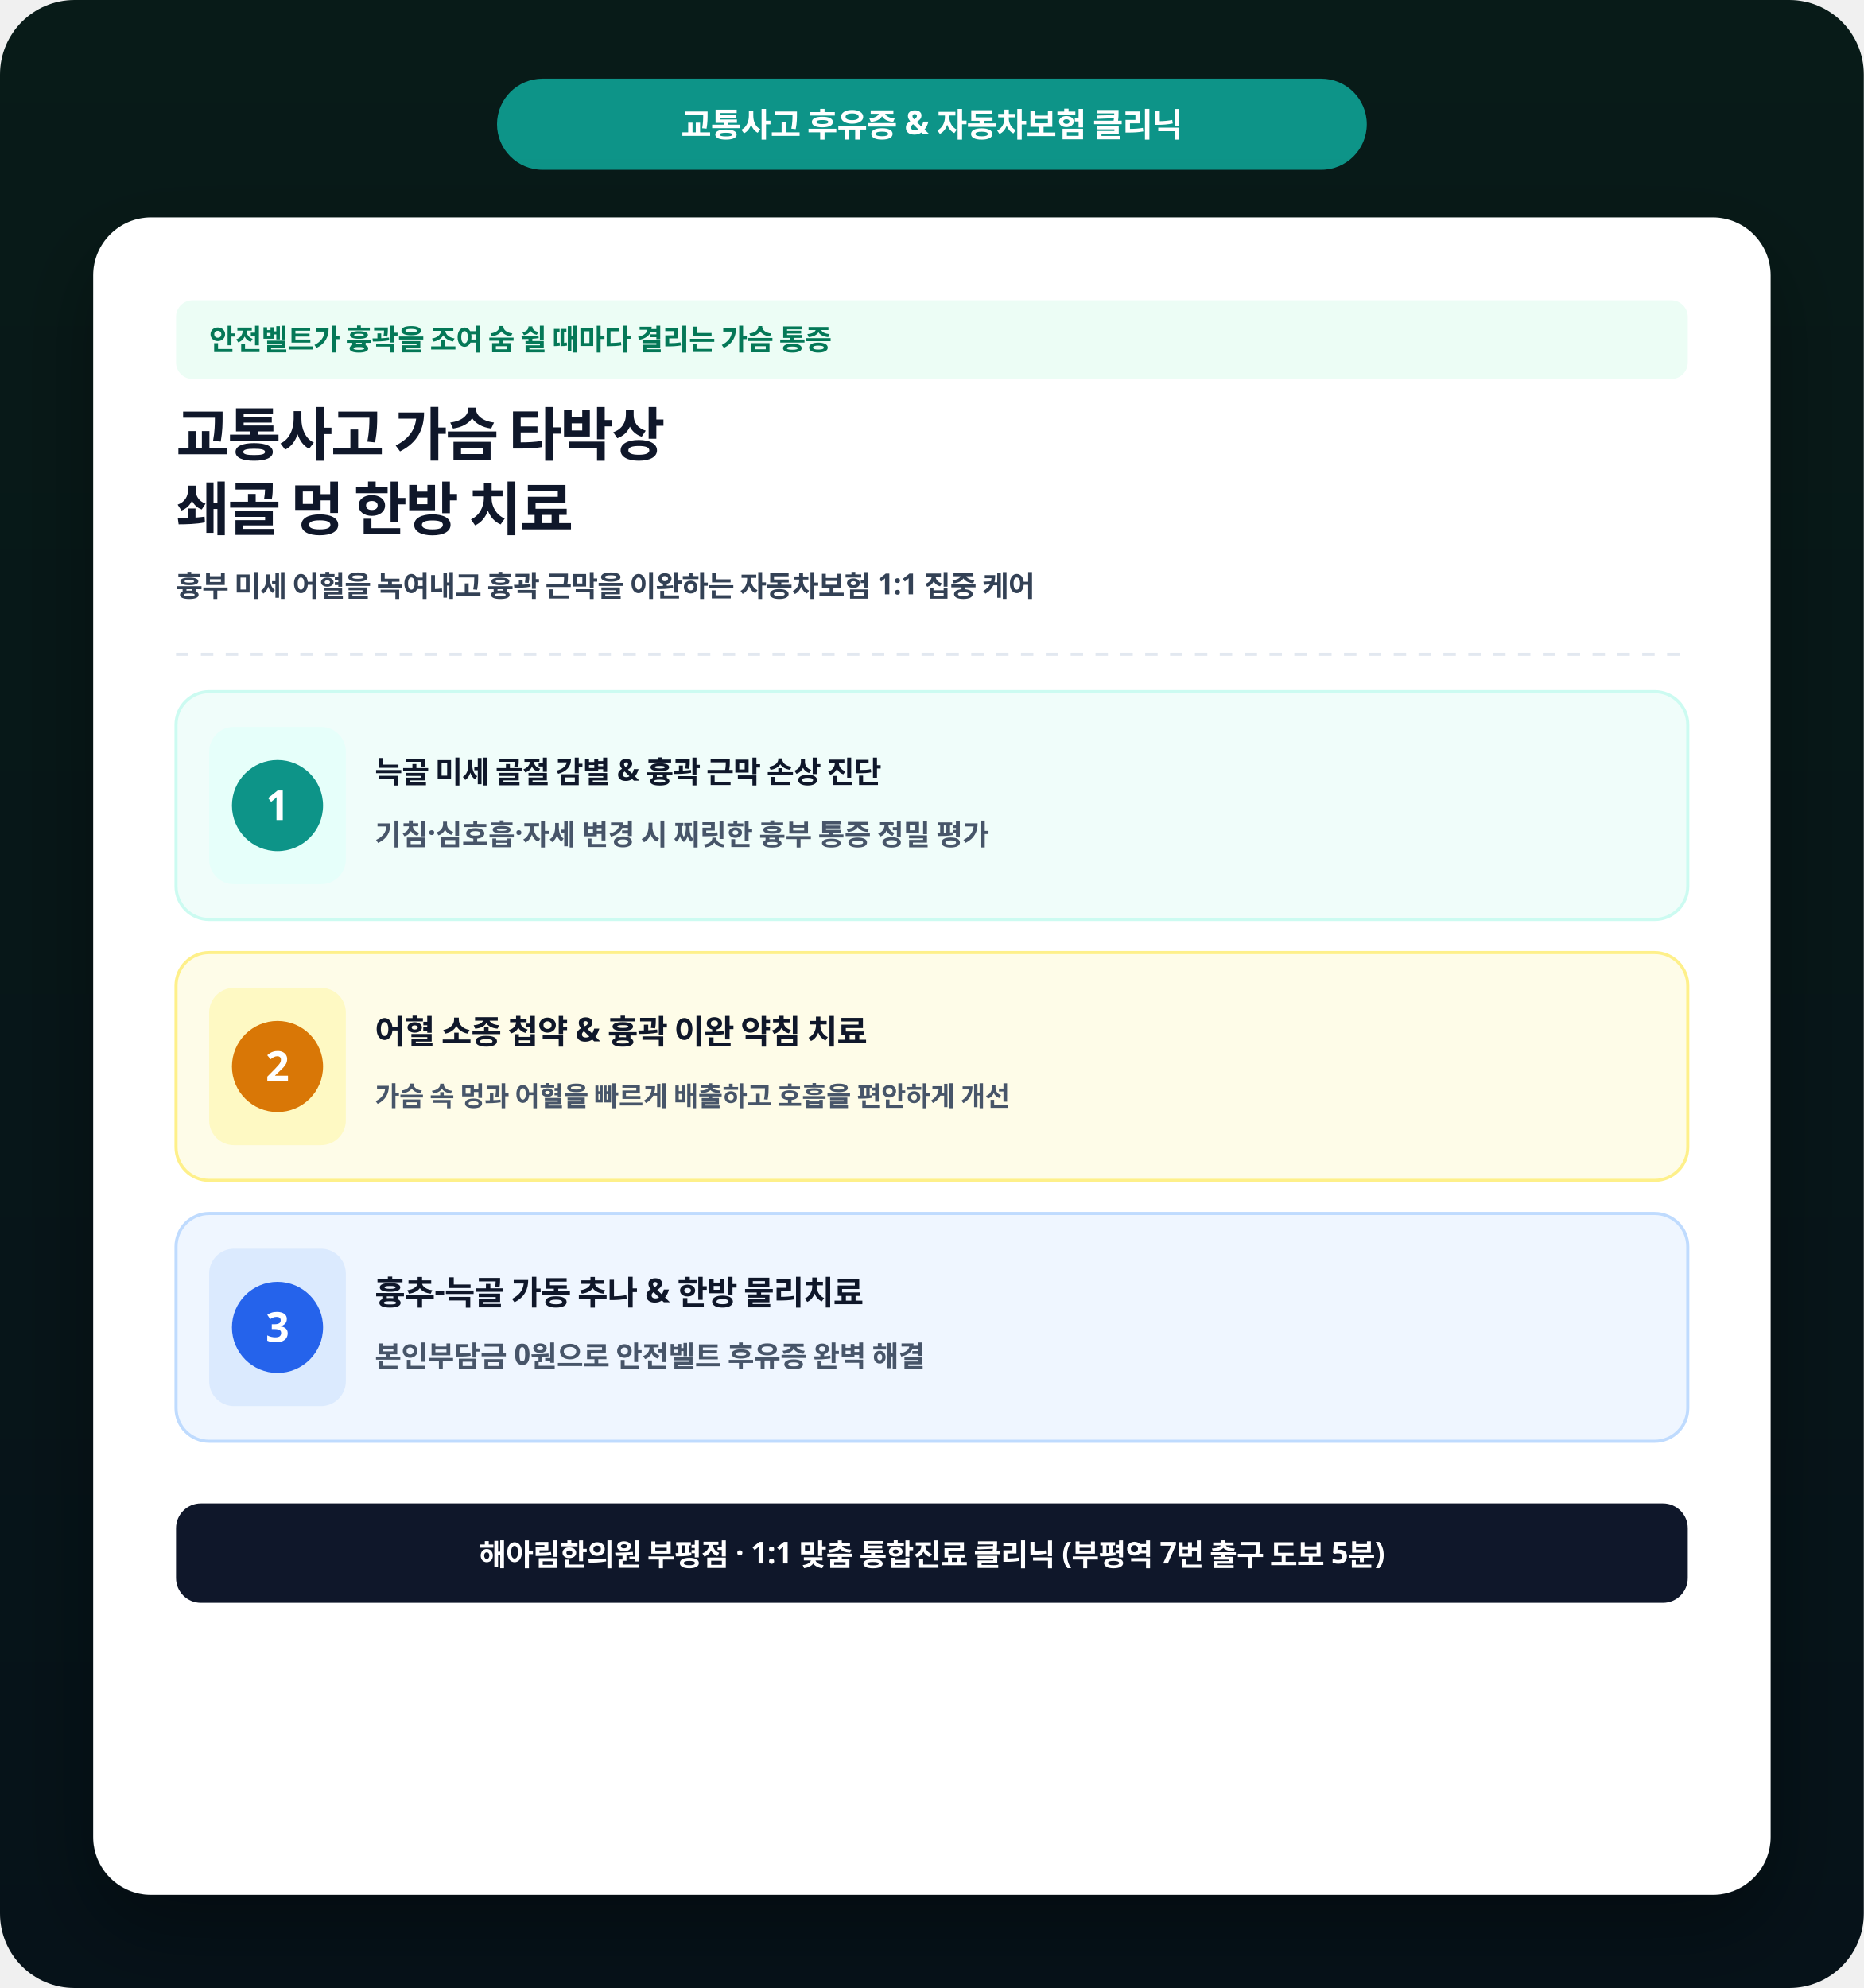
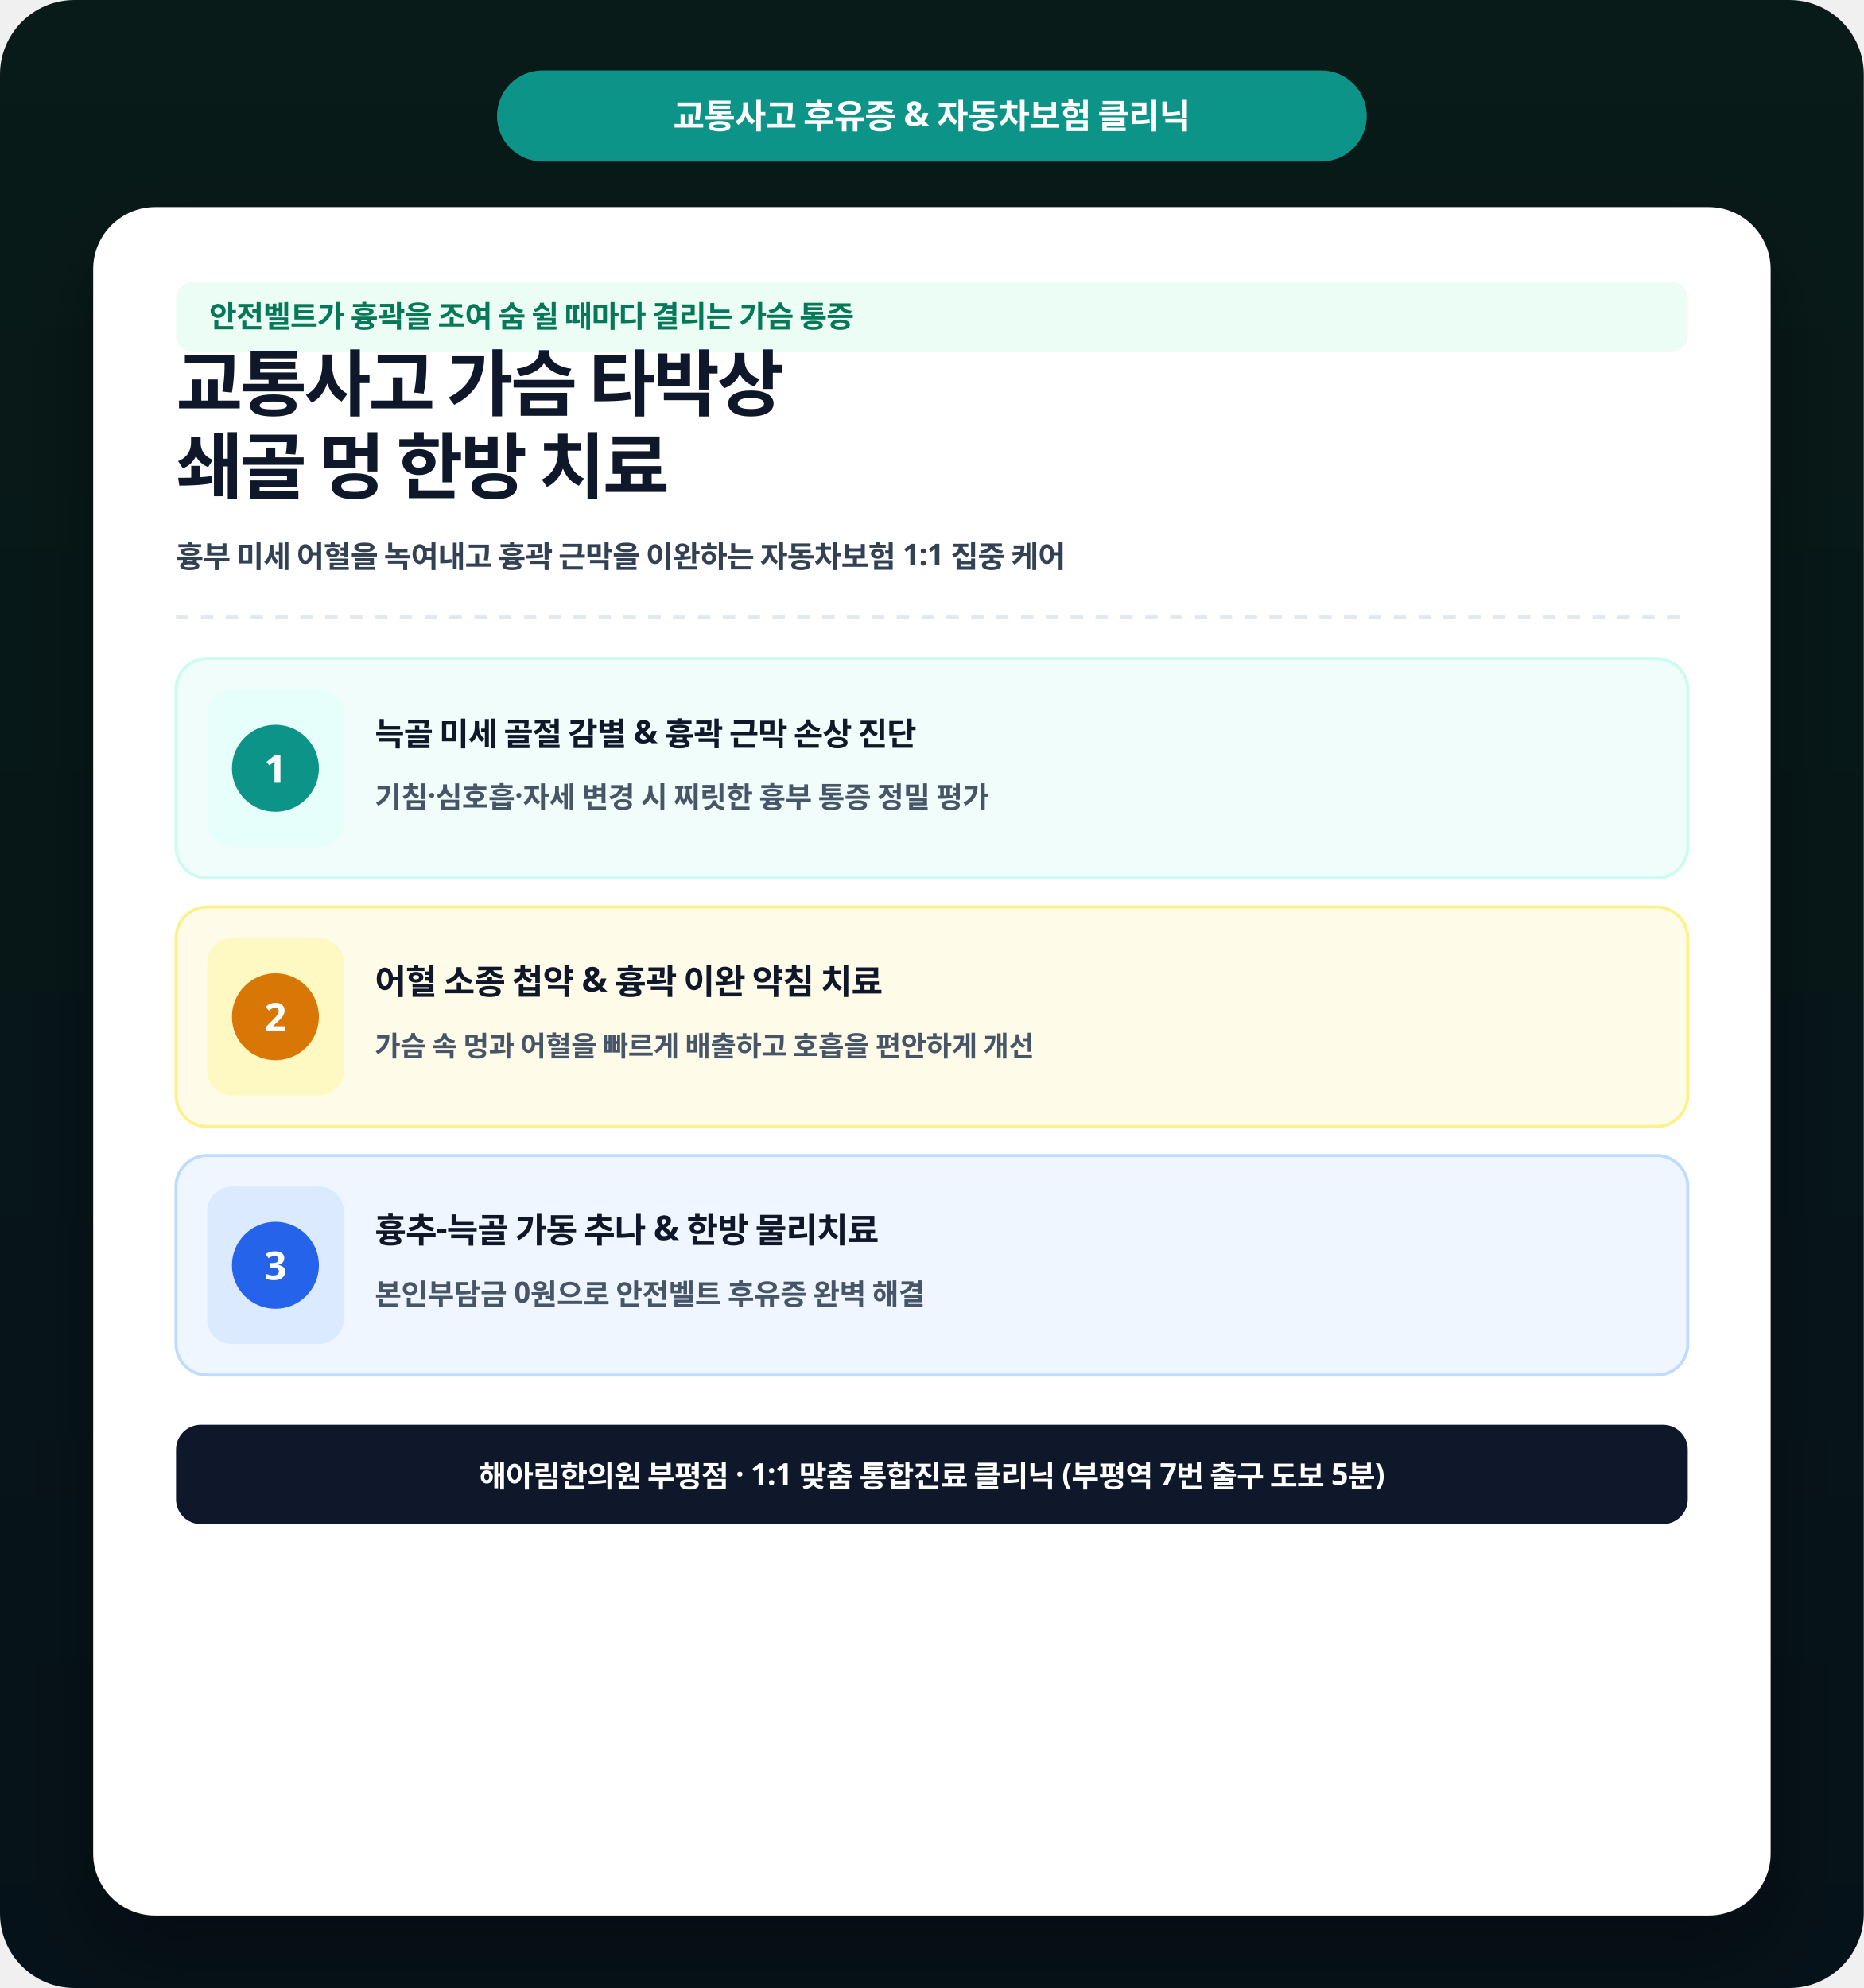
<svg xmlns="http://www.w3.org/2000/svg" width="900" height="960" viewBox="0 0 900 960">
  <defs>
    <linearGradient id="bgGrad" x1="0%" y1="0%" x2="0%" y2="100%">
      <stop offset="0%" stop-color="#081b18" />
      <stop offset="100%" stop-color="#061219" />
    </linearGradient>
    <filter id="cardShadow" x="-10%" y="-10%" width="120%" height="120%">
      <feDropShadow dx="0" dy="16" stdDeviation="20" flood-color="#000000" flood-opacity="0.35" />
    </filter>
  </defs>
  <rect x="0" y="0" width="900" height="960" rx="36" fill="url(#bgGrad)" />
-   <g transform="translate(450, 60)">
+   <g transform="translate(450, 56)">
    <rect x="-210" y="-22" width="420" height="44" rx="22" fill="#0d9488" />
-     <text x="0" y="6" font-size="16" font-weight="900" fill="#ffffff" text-anchor="middle" font-family="Pretendard, 'Malgun Gothic', sans-serif" letter-spacing="-0.02em">
+     <text x="0" y="6" font-size="16.5" font-weight="900" fill="#ffffff" text-anchor="middle" font-family="Pretendard, 'Malgun Gothic', sans-serif" letter-spacing="-0.02em">
      교통사고 후유증 &amp; 자동차보험 클리닉
    </text>
  </g>
  <g filter="url(#cardShadow)">
-     <rect x="45" y="105" width="810" height="810" rx="28" fill="#ffffff" />
+     <rect x="45" y="100" width="810" height="825" rx="30" fill="#ffffff" />
  </g>
-   <g transform="translate(85, 145)">
-     <rect x="0" y="0" width="730" height="38" rx="8" fill="#ecfdf5" />
-     <text x="16" y="24" font-size="14" font-weight="900" fill="#047857" font-family="Pretendard, 'Malgun Gothic', sans-serif" letter-spacing="-0.02em">
+   <g transform="translate(85, 136)">
+     <rect x="0" y="0" width="730" height="34" rx="8" fill="#ecfdf5" />
+     <text x="16" y="22" font-size="14.5" font-weight="900" fill="#047857" font-family="Pretendard, 'Malgun Gothic', sans-serif" letter-spacing="-0.02em">
      안전벨트가 흉곽을 조여 숨 쉴 때마다 결리는 가슴 통증
    </text>
  </g>
  <g>
-     <text x="85" y="220" font-size="28" font-weight="900" fill="#0f172a" font-family="Pretendard, 'Malgun Gothic', sans-serif" letter-spacing="-0.03em">교통사고 가슴 타박상</text>
-     <text x="85" y="256" font-size="28" font-weight="900" fill="#0f172a" font-family="Pretendard, 'Malgun Gothic', sans-serif" letter-spacing="-0.03em">쇄골 멍 한방 치료</text>
+     <text x="85" y="198" font-size="35" font-weight="900" fill="#0f172a" font-family="Pretendard, 'Malgun Gothic', sans-serif" letter-spacing="-0.035em">교통사고 가슴 타박상</text>
+     <text x="85" y="238" font-size="35" font-weight="900" fill="#0f172a" font-family="Pretendard, 'Malgun Gothic', sans-serif" letter-spacing="-0.035em">쇄골 멍 한방 치료</text>
  </g>
  <g>
-     <text x="85" y="288" font-size="14" font-weight="800" fill="#334155" font-family="Pretendard, 'Malgun Gothic', sans-serif" letter-spacing="-0.02em">
+     <text x="85" y="274" font-size="14.5" font-weight="800" fill="#334155" font-family="Pretendard, 'Malgun Gothic', sans-serif" letter-spacing="-0.02em">
      흉부 미세 어혈을 녹여내고 흉곽 근막을 이완하는 자동차보험 1:1 집중 케어
    </text>
  </g>
-   <line x1="85" y1="316" x2="815" y2="316" stroke="#e2e8f0" stroke-width="1.5" stroke-dasharray="6,6" />
-   <g transform="translate(85, 334)">
-     <rect x="0" y="0" width="730" height="110" rx="16" fill="#f0fdfa" stroke="#ccfbf1" stroke-width="1.5" />
-     <rect x="16" y="17" width="66" height="76" rx="12" fill="#e6fffa" />
-     <circle cx="49" cy="55" r="22" fill="#0d9488" />
-     <text x="49" y="62" font-size="20" font-weight="900" fill="#ffffff" text-anchor="middle" font-family="Pretendard, 'Malgun Gothic', sans-serif">1</text>
-     <text x="96" y="44" font-size="14.5" font-weight="900" fill="#0f172a" font-family="Pretendard, 'Malgun Gothic', sans-serif" letter-spacing="-0.02em">
+   <line x1="85" y1="298" x2="815" y2="298" stroke="#e2e8f0" stroke-width="1.5" stroke-dasharray="6,6" />
+   <g transform="translate(85, 318)">
+     <rect x="0" y="0" width="730" height="106" rx="15" fill="#f0fdfa" stroke="#ccfbf1" stroke-width="1.5" />
+     <rect x="15" y="15" width="66" height="76" rx="12" fill="#e6fffa" />
+     <circle cx="48" cy="53" r="21" fill="#0d9488" />
+     <text x="48" y="60" font-size="19" font-weight="900" fill="#ffffff" text-anchor="middle" font-family="Pretendard, 'Malgun Gothic', sans-serif">1</text>
+     <text x="96" y="42" font-size="15.5" font-weight="900" fill="#0f172a" font-family="Pretendard, 'Malgun Gothic', sans-serif" letter-spacing="-0.02em">
      늑골 미세 골절 감별 &amp; 흉곽 근막 손상 진단
    </text>
-     <text x="96" y="74" font-size="14" font-weight="600" fill="#475569" font-family="Pretendard, 'Malgun Gothic', sans-serif" letter-spacing="-0.01em">
+     <text x="96" y="72" font-size="14" font-weight="600" fill="#475569" font-family="Pretendard, 'Malgun Gothic', sans-serif" letter-spacing="-0.01em">
      기침·심호흡·자세 변경 시 찌릿한 흉부 통증 정밀 평가
    </text>
  </g>
-   <g transform="translate(85, 460)">
-     <rect x="0" y="0" width="730" height="110" rx="16" fill="#fefce8" stroke="#fef08a" stroke-width="1.5" />
-     <rect x="16" y="17" width="66" height="76" rx="12" fill="#fef9c3" />
-     <circle cx="49" cy="55" r="22" fill="#d97706" />
-     <text x="49" y="62" font-size="20" font-weight="900" fill="#ffffff" text-anchor="middle" font-family="Pretendard, 'Malgun Gothic', sans-serif">2</text>
-     <text x="96" y="44" font-size="16" font-weight="900" fill="#0f172a" font-family="Pretendard, 'Malgun Gothic', sans-serif" letter-spacing="-0.02em">
+   <g transform="translate(85, 438)">
+     <rect x="0" y="0" width="730" height="106" rx="15" fill="#fefce8" stroke="#fef08a" stroke-width="1.5" />
+     <rect x="15" y="15" width="66" height="76" rx="12" fill="#fef9c3" />
+     <circle cx="48" cy="53" r="21" fill="#d97706" />
+     <text x="48" y="60" font-size="19" font-weight="900" fill="#ffffff" text-anchor="middle" font-family="Pretendard, 'Malgun Gothic', sans-serif">2</text>
+     <text x="96" y="42" font-size="16.5" font-weight="900" fill="#0f172a" font-family="Pretendard, 'Malgun Gothic', sans-serif" letter-spacing="-0.02em">
      어혈 소종 첩약 &amp; 흉곽 이완 약침 치료
    </text>
-     <text x="96" y="74" font-size="13" font-weight="600" fill="#475569" font-family="Pretendard, 'Malgun Gothic', sans-serif" letter-spacing="-0.01em">
+     <text x="96" y="72" font-size="13.5" font-weight="600" fill="#475569" font-family="Pretendard, 'Malgun Gothic', sans-serif" letter-spacing="-0.01em">
      가슴 속 멍과 어혈을 빠르게 배출하고 호흡을 편안하게 개선
    </text>
  </g>
-   <g transform="translate(85, 586)">
-     <rect x="0" y="0" width="730" height="110" rx="16" fill="#eff6ff" stroke="#bfdbfe" stroke-width="1.5" />
-     <rect x="16" y="17" width="66" height="76" rx="12" fill="#dbeafe" />
-     <circle cx="49" cy="55" r="22" fill="#2563eb" />
-     <text x="49" y="62" font-size="20" font-weight="900" fill="#ffffff" text-anchor="middle" font-family="Pretendard, 'Malgun Gothic', sans-serif">3</text>
-     <text x="96" y="44" font-size="16" font-weight="900" fill="#0f172a" font-family="Pretendard, 'Malgun Gothic', sans-serif" letter-spacing="-0.02em">
+   <g transform="translate(85, 558)">
+     <rect x="0" y="0" width="730" height="106" rx="15" fill="#eff6ff" stroke="#bfdbfe" stroke-width="1.5" />
+     <rect x="15" y="15" width="66" height="76" rx="12" fill="#dbeafe" />
+     <circle cx="48" cy="53" r="21" fill="#2563eb" />
+     <text x="48" y="60" font-size="19" font-weight="900" fill="#ffffff" text-anchor="middle" font-family="Pretendard, 'Malgun Gothic', sans-serif">3</text>
+     <text x="96" y="42" font-size="16.5" font-weight="900" fill="#0f172a" font-family="Pretendard, 'Malgun Gothic', sans-serif" letter-spacing="-0.02em">
      흉추-늑골 가동 추나 &amp; 한방 물리치료
    </text>
-     <text x="96" y="74" font-size="14" font-weight="600" fill="#475569" font-family="Pretendard, 'Malgun Gothic', sans-serif" letter-spacing="-0.01em">
+     <text x="96" y="72" font-size="14" font-weight="600" fill="#475569" font-family="Pretendard, 'Malgun Gothic', sans-serif" letter-spacing="-0.01em">
      본인부담금 0원으로 안전벨트 후유증 완벽 해결
    </text>
  </g>
-   <g transform="translate(85, 726)">
+   <g transform="translate(85, 688)">
    <rect x="0" y="0" width="730" height="48" rx="12" fill="#0f172a" />
    <text x="365" y="30" font-size="14.5" font-weight="800" fill="#ffffff" text-anchor="middle" font-family="Pretendard, 'Malgun Gothic', sans-serif" letter-spacing="-0.02em">
      해아림한의원 부평점 · 1:1 맞춤 통합진료 클리닉 (부평역 7번 출구 도보 5분)
    </text>
  </g>
</svg>
